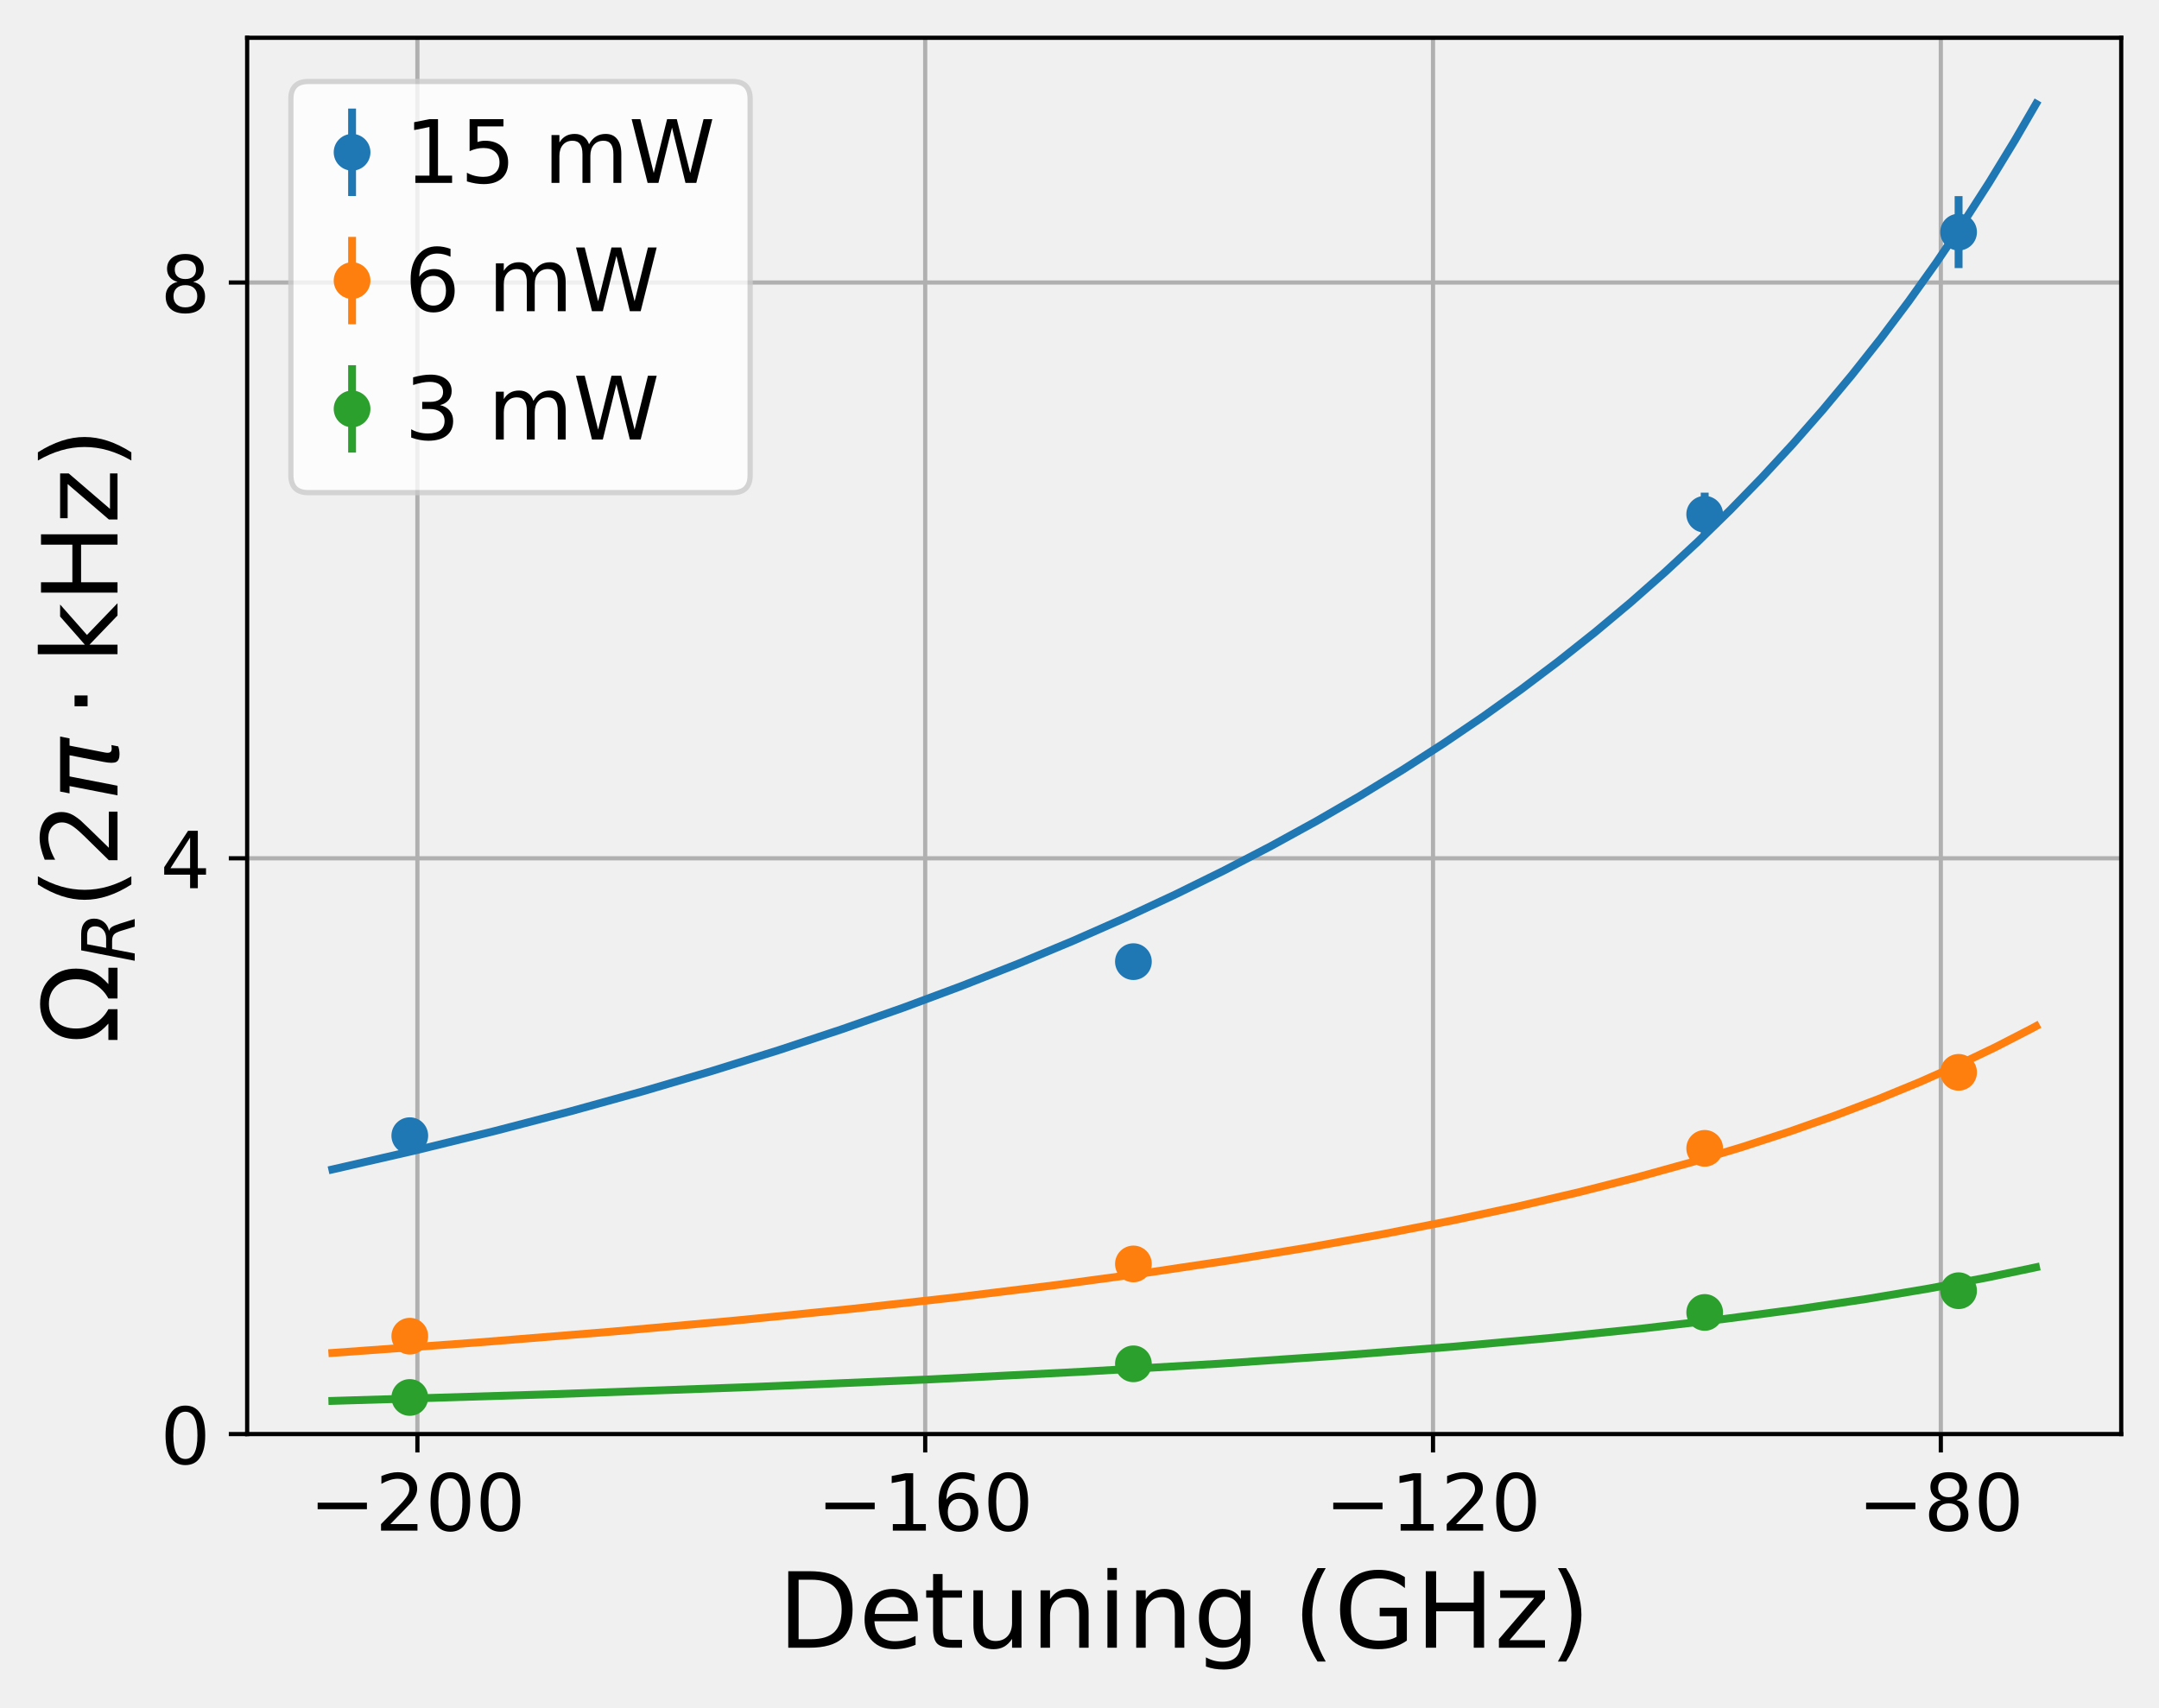
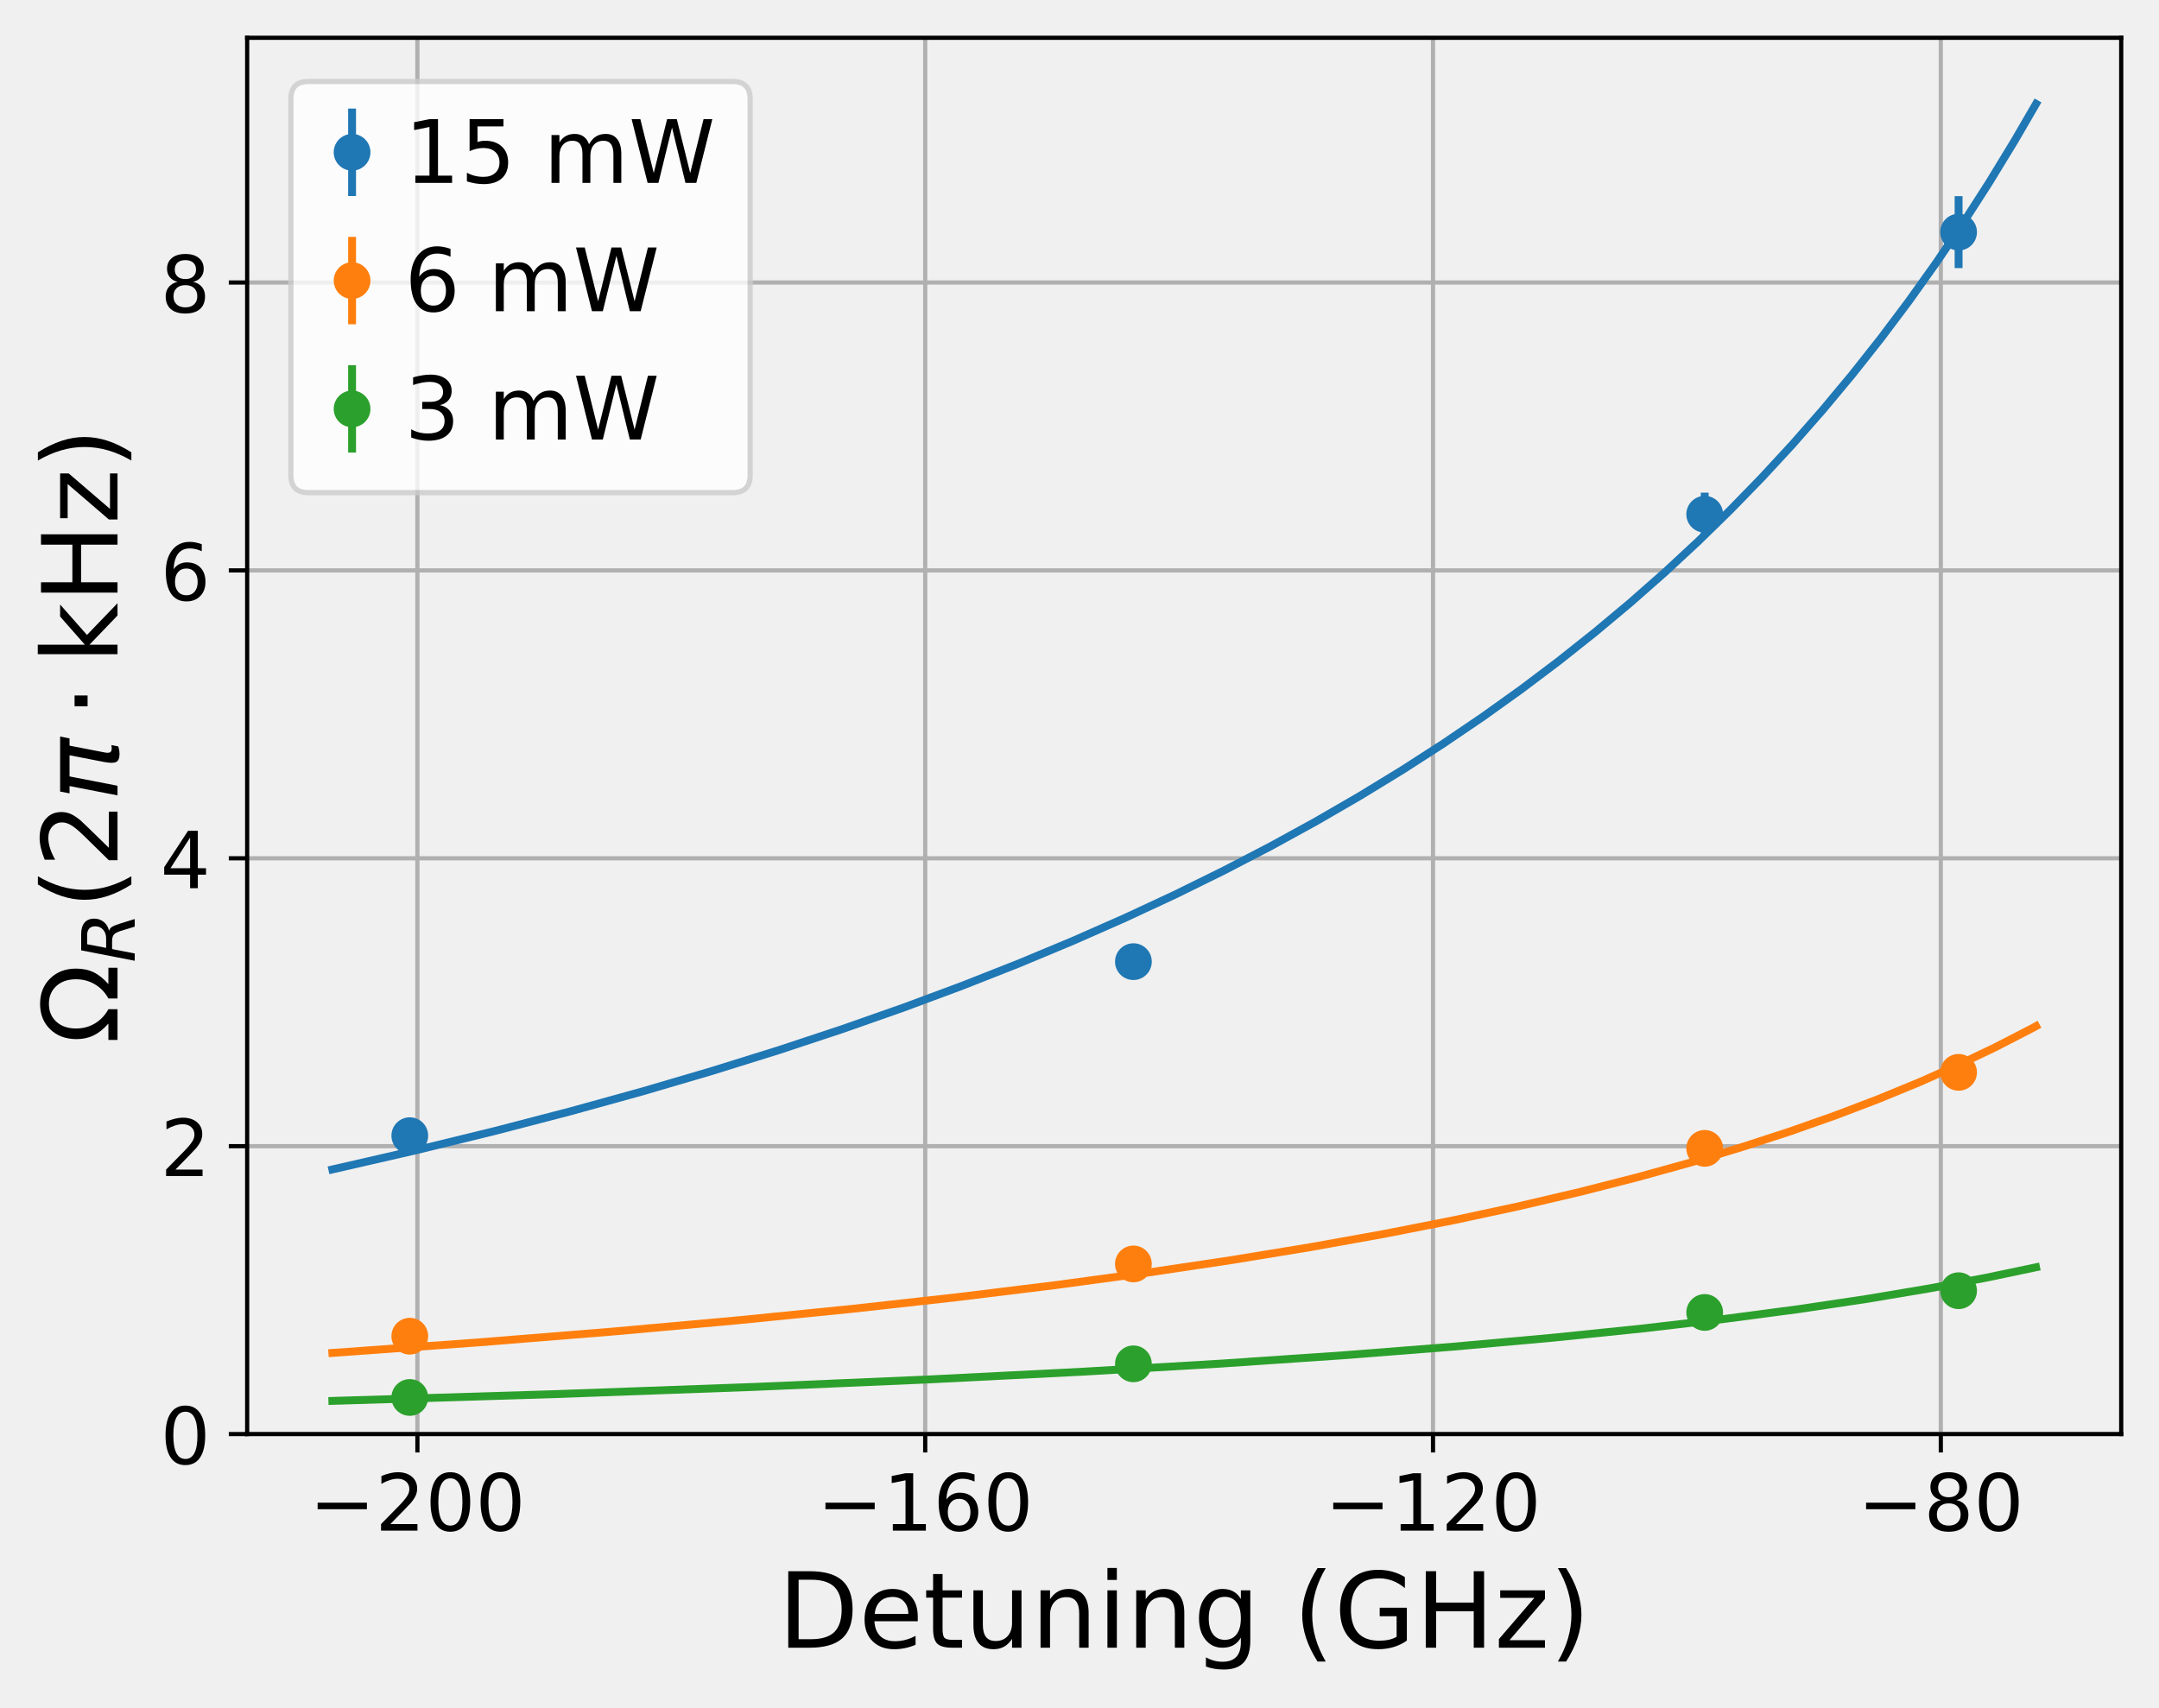
<svg xmlns="http://www.w3.org/2000/svg" xmlns:xlink="http://www.w3.org/1999/xlink" height="325.385pt" version="1.1" viewBox="0 0 411.42 325.385" width="411.42pt">
  <defs>
    <style type="text/css">*{stroke-linecap:butt;stroke-linejoin:round;}</style>
  </defs>
  <g id="figure_1">
    <g id="patch_1">
      <path d="M 0 325.385  L 411.42 325.385  L 411.42 0  L 0 0  z " style="fill:none;" />
    </g>
    <g id="axes_1">
      <g id="patch_2">
        <path d="M 47.1 273.312  L 404.22 273.312  L 404.22 7.2  L 47.1 7.2  z " style="fill:none;" />
      </g>
      <g id="matplotlib.axis_1">
        <g id="xtick_1">
          <g id="line2d_1">
            <path clip-path="url(#p3d3fa69e1e)" d="M 79.541 273.312  L 79.541 7.2  " style="fill:none;stroke:#b0b0b0;stroke-linecap:square;stroke-width:0.8;" />
          </g>
          <g id="line2d_2">
            <defs>
              <path d="M 0 0  L 0 3.5  " id="m005f0a59be" style="stroke:#000000;stroke-width:0.8;" />
            </defs>
            <g>
              <use style="stroke:#000000;stroke-width:0.8;" x="79.541" xlink:href="#m005f0a59be" y="273.312" />
            </g>
          </g>
          <g id="text_1">
            <g transform="translate(58.94087 291.7097)scale(0.15 -0.15)">
              <defs>
                <path d="M 10.594 35.5  L 73.188 35.5  L 73.188 27.203  L 10.594 27.203  z " id="DejaVuSans-8722" />
                <path d="M 19.188 8.297  L 53.609 8.297  L 53.609 0  L 7.328 0  L 7.328 8.297  Q 12.938 14.109 22.625 23.891  Q 32.328 33.688 34.812 36.531  Q 39.547 41.844 41.422 45.531  Q 43.312 49.219 43.312 52.781  Q 43.312 58.594 39.234 62.25  Q 35.156 65.922 28.609 65.922  Q 23.969 65.922 18.812 64.312  Q 13.672 62.703 7.812 59.422  L 7.812 69.391  Q 13.766 71.781 18.938 73  Q 24.125 74.219 28.422 74.219  Q 39.75 74.219 46.484 68.547  Q 53.219 62.891 53.219 53.422  Q 53.219 48.922 51.531 44.891  Q 49.859 40.875 45.406 35.406  Q 44.188 33.984 37.641 27.219  Q 31.109 20.453 19.188 8.297  z " id="DejaVuSans-50" />
                <path d="M 31.781 66.406  Q 24.172 66.406 20.328 58.906  Q 16.5 51.422 16.5 36.375  Q 16.5 21.391 20.328 13.891  Q 24.172 6.391 31.781 6.391  Q 39.453 6.391 43.281 13.891  Q 47.125 21.391 47.125 36.375  Q 47.125 51.422 43.281 58.906  Q 39.453 66.406 31.781 66.406  z M 31.781 74.219  Q 44.047 74.219 50.516 64.516  Q 56.984 54.828 56.984 36.375  Q 56.984 17.969 50.516 8.266  Q 44.047 -1.422 31.781 -1.422  Q 19.531 -1.422 13.062 8.266  Q 6.594 17.969 6.594 36.375  Q 6.594 54.828 13.062 64.516  Q 19.531 74.219 31.781 74.219  z " id="DejaVuSans-48" />
              </defs>
              <use xlink:href="#DejaVuSans-8722" />
              <use x="83.789" xlink:href="#DejaVuSans-50" />
              <use x="147.412" xlink:href="#DejaVuSans-48" />
              <use x="211.035" xlink:href="#DejaVuSans-48" />
            </g>
          </g>
        </g>
        <g id="xtick_2">
          <g id="line2d_3">
            <path clip-path="url(#p3d3fa69e1e)" d="M 176.309 273.312  L 176.309 7.2  " style="fill:none;stroke:#b0b0b0;stroke-linecap:square;stroke-width:0.8;" />
          </g>
          <g id="line2d_4">
            <g>
              <use style="stroke:#000000;stroke-width:0.8;" x="176.309" xlink:href="#m005f0a59be" y="273.312" />
            </g>
          </g>
          <g id="text_2">
            <g transform="translate(155.7082 291.7097)scale(0.15 -0.15)">
              <defs>
                <path d="M 12.406 8.297  L 28.516 8.297  L 28.516 63.922  L 10.984 60.406  L 10.984 69.391  L 28.422 72.906  L 38.281 72.906  L 38.281 8.297  L 54.391 8.297  L 54.391 0  L 12.406 0  z " id="DejaVuSans-49" />
                <path d="M 33.016 40.375  Q 26.375 40.375 22.484 35.828  Q 18.609 31.297 18.609 23.391  Q 18.609 15.531 22.484 10.953  Q 26.375 6.391 33.016 6.391  Q 39.656 6.391 43.531 10.953  Q 47.406 15.531 47.406 23.391  Q 47.406 31.297 43.531 35.828  Q 39.656 40.375 33.016 40.375  z M 52.594 71.297  L 52.594 62.312  Q 48.875 64.062 45.094 64.984  Q 41.312 65.922 37.594 65.922  Q 27.828 65.922 22.672 59.328  Q 17.531 52.734 16.797 39.406  Q 19.672 43.656 24.016 45.922  Q 28.375 48.188 33.594 48.188  Q 44.578 48.188 50.953 41.516  Q 57.328 34.859 57.328 23.391  Q 57.328 12.156 50.688 5.359  Q 44.047 -1.422 33.016 -1.422  Q 20.359 -1.422 13.672 8.266  Q 6.984 17.969 6.984 36.375  Q 6.984 53.656 15.188 63.938  Q 23.391 74.219 37.203 74.219  Q 40.922 74.219 44.703 73.484  Q 48.484 72.75 52.594 71.297  z " id="DejaVuSans-54" />
              </defs>
              <use xlink:href="#DejaVuSans-8722" />
              <use x="83.789" xlink:href="#DejaVuSans-49" />
              <use x="147.412" xlink:href="#DejaVuSans-54" />
              <use x="211.035" xlink:href="#DejaVuSans-48" />
            </g>
          </g>
        </g>
        <g id="xtick_3">
          <g id="line2d_5">
            <path clip-path="url(#p3d3fa69e1e)" d="M 273.076 273.312  L 273.076 7.2  " style="fill:none;stroke:#b0b0b0;stroke-linecap:square;stroke-width:0.8;" />
          </g>
          <g id="line2d_6">
            <g>
              <use style="stroke:#000000;stroke-width:0.8;" x="273.076" xlink:href="#m005f0a59be" y="273.312" />
            </g>
          </g>
          <g id="text_3">
            <g transform="translate(252.4756 291.7097)scale(0.15 -0.15)">
              <use xlink:href="#DejaVuSans-8722" />
              <use x="83.789" xlink:href="#DejaVuSans-49" />
              <use x="147.412" xlink:href="#DejaVuSans-50" />
              <use x="211.035" xlink:href="#DejaVuSans-48" />
            </g>
          </g>
        </g>
        <g id="xtick_4">
          <g id="line2d_7">
            <path clip-path="url(#p3d3fa69e1e)" d="M 369.843 273.312  L 369.843 7.2  " style="fill:none;stroke:#b0b0b0;stroke-linecap:square;stroke-width:0.8;" />
          </g>
          <g id="line2d_8">
            <g>
              <use style="stroke:#000000;stroke-width:0.8;" x="369.843" xlink:href="#m005f0a59be" y="273.312" />
            </g>
          </g>
          <g id="text_4">
            <g transform="translate(354.0149 291.7097)scale(0.15 -0.15)">
              <defs>
                <path d="M 31.781 34.625  Q 24.75 34.625 20.719 30.859  Q 16.703 27.094 16.703 20.516  Q 16.703 13.922 20.719 10.156  Q 24.75 6.391 31.781 6.391  Q 38.812 6.391 42.859 10.172  Q 46.922 13.969 46.922 20.516  Q 46.922 27.094 42.891 30.859  Q 38.875 34.625 31.781 34.625  z M 21.922 38.812  Q 15.578 40.375 12.031 44.719  Q 8.5 49.078 8.5 55.328  Q 8.5 64.062 14.719 69.141  Q 20.953 74.219 31.781 74.219  Q 42.672 74.219 48.875 69.141  Q 55.078 64.062 55.078 55.328  Q 55.078 49.078 51.531 44.719  Q 48 40.375 41.703 38.812  Q 48.828 37.156 52.797 32.312  Q 56.781 27.484 56.781 20.516  Q 56.781 9.906 50.312 4.234  Q 43.844 -1.422 31.781 -1.422  Q 19.734 -1.422 13.25 4.234  Q 6.781 9.906 6.781 20.516  Q 6.781 27.484 10.781 32.312  Q 14.797 37.156 21.922 38.812  z M 18.312 54.391  Q 18.312 48.734 21.844 45.562  Q 25.391 42.391 31.781 42.391  Q 38.141 42.391 41.719 45.562  Q 45.312 48.734 45.312 54.391  Q 45.312 60.062 41.719 63.234  Q 38.141 66.406 31.781 66.406  Q 25.391 66.406 21.844 63.234  Q 18.312 60.062 18.312 54.391  z " id="DejaVuSans-56" />
              </defs>
              <use xlink:href="#DejaVuSans-8722" />
              <use x="83.789" xlink:href="#DejaVuSans-56" />
              <use x="147.412" xlink:href="#DejaVuSans-48" />
            </g>
          </g>
        </g>
        <g id="text_5">
          <g transform="translate(148.2491 314.0261)scale(0.2 -0.2)">
            <defs>
              <path d="M 19.672 64.797  L 19.672 8.109  L 31.594 8.109  Q 46.688 8.109 53.688 14.938  Q 60.688 21.781 60.688 36.531  Q 60.688 51.172 53.688 57.984  Q 46.688 64.797 31.594 64.797  z M 9.812 72.906  L 30.078 72.906  Q 51.266 72.906 61.172 64.094  Q 71.094 55.281 71.094 36.531  Q 71.094 17.672 61.125 8.828  Q 51.172 0 30.078 0  L 9.812 0  z " id="DejaVuSans-68" />
              <path d="M 56.203 29.594  L 56.203 25.203  L 14.891 25.203  Q 15.484 15.922 20.484 11.062  Q 25.484 6.203 34.422 6.203  Q 39.594 6.203 44.453 7.469  Q 49.312 8.734 54.109 11.281  L 54.109 2.781  Q 49.266 0.734 44.188 -0.344  Q 39.109 -1.422 33.891 -1.422  Q 20.797 -1.422 13.156 6.188  Q 5.516 13.812 5.516 26.812  Q 5.516 40.234 12.766 48.109  Q 20.016 56 32.328 56  Q 43.359 56 49.781 48.891  Q 56.203 41.797 56.203 29.594  z M 47.219 32.234  Q 47.125 39.594 43.094 43.984  Q 39.062 48.391 32.422 48.391  Q 24.906 48.391 20.391 44.141  Q 15.875 39.891 15.188 32.172  z " id="DejaVuSans-101" />
              <path d="M 18.312 70.219  L 18.312 54.688  L 36.812 54.688  L 36.812 47.703  L 18.312 47.703  L 18.312 18.016  Q 18.312 11.328 20.141 9.422  Q 21.969 7.516 27.594 7.516  L 36.812 7.516  L 36.812 0  L 27.594 0  Q 17.188 0 13.234 3.875  Q 9.281 7.766 9.281 18.016  L 9.281 47.703  L 2.688 47.703  L 2.688 54.688  L 9.281 54.688  L 9.281 70.219  z " id="DejaVuSans-116" />
              <path d="M 8.5 21.578  L 8.5 54.688  L 17.484 54.688  L 17.484 21.922  Q 17.484 14.156 20.5 10.266  Q 23.531 6.391 29.594 6.391  Q 36.859 6.391 41.078 11.031  Q 45.312 15.672 45.312 23.688  L 45.312 54.688  L 54.297 54.688  L 54.297 0  L 45.312 0  L 45.312 8.406  Q 42.047 3.422 37.719 1  Q 33.406 -1.422 27.688 -1.422  Q 18.266 -1.422 13.375 4.438  Q 8.5 10.297 8.5 21.578  z M 31.109 56  z " id="DejaVuSans-117" />
              <path d="M 54.891 33.016  L 54.891 0  L 45.906 0  L 45.906 32.719  Q 45.906 40.484 42.875 44.328  Q 39.844 48.188 33.797 48.188  Q 26.516 48.188 22.312 43.547  Q 18.109 38.922 18.109 30.906  L 18.109 0  L 9.078 0  L 9.078 54.688  L 18.109 54.688  L 18.109 46.188  Q 21.344 51.125 25.703 53.562  Q 30.078 56 35.797 56  Q 45.219 56 50.047 50.172  Q 54.891 44.344 54.891 33.016  z " id="DejaVuSans-110" />
              <path d="M 9.422 54.688  L 18.406 54.688  L 18.406 0  L 9.422 0  z M 9.422 75.984  L 18.406 75.984  L 18.406 64.594  L 9.422 64.594  z " id="DejaVuSans-105" />
              <path d="M 45.406 27.984  Q 45.406 37.75 41.375 43.109  Q 37.359 48.484 30.078 48.484  Q 22.859 48.484 18.828 43.109  Q 14.797 37.75 14.797 27.984  Q 14.797 18.266 18.828 12.891  Q 22.859 7.516 30.078 7.516  Q 37.359 7.516 41.375 12.891  Q 45.406 18.266 45.406 27.984  z M 54.391 6.781  Q 54.391 -7.172 48.188 -13.984  Q 42 -20.797 29.203 -20.797  Q 24.469 -20.797 20.266 -20.094  Q 16.062 -19.391 12.109 -17.922  L 12.109 -9.188  Q 16.062 -11.328 19.922 -12.344  Q 23.781 -13.375 27.781 -13.375  Q 36.625 -13.375 41.016 -8.766  Q 45.406 -4.156 45.406 5.172  L 45.406 9.625  Q 42.625 4.781 38.281 2.391  Q 33.938 0 27.875 0  Q 17.828 0 11.672 7.656  Q 5.516 15.328 5.516 27.984  Q 5.516 40.672 11.672 48.328  Q 17.828 56 27.875 56  Q 33.938 56 38.281 53.609  Q 42.625 51.219 45.406 46.391  L 45.406 54.688  L 54.391 54.688  z " id="DejaVuSans-103" />
              <path id="DejaVuSans-32" />
              <path d="M 31 75.875  Q 24.469 64.656 21.281 53.656  Q 18.109 42.672 18.109 31.391  Q 18.109 20.125 21.312 9.062  Q 24.516 -2 31 -13.188  L 23.188 -13.188  Q 15.875 -1.703 12.234 9.375  Q 8.594 20.453 8.594 31.391  Q 8.594 42.281 12.203 53.312  Q 15.828 64.359 23.188 75.875  z " id="DejaVuSans-40" />
              <path d="M 59.516 10.406  L 59.516 29.984  L 43.406 29.984  L 43.406 38.094  L 69.281 38.094  L 69.281 6.781  Q 63.578 2.734 56.688 0.656  Q 49.812 -1.422 42 -1.422  Q 24.906 -1.422 15.25 8.562  Q 5.609 18.562 5.609 36.375  Q 5.609 54.25 15.25 64.234  Q 24.906 74.219 42 74.219  Q 49.125 74.219 55.547 72.453  Q 61.969 70.703 67.391 67.281  L 67.391 56.781  Q 61.922 61.422 55.766 63.766  Q 49.609 66.109 42.828 66.109  Q 29.438 66.109 22.719 58.641  Q 16.016 51.172 16.016 36.375  Q 16.016 21.625 22.719 14.156  Q 29.438 6.688 42.828 6.688  Q 48.047 6.688 52.141 7.594  Q 56.25 8.5 59.516 10.406  z " id="DejaVuSans-71" />
              <path d="M 9.812 72.906  L 19.672 72.906  L 19.672 43.016  L 55.516 43.016  L 55.516 72.906  L 65.375 72.906  L 65.375 0  L 55.516 0  L 55.516 34.719  L 19.672 34.719  L 19.672 0  L 9.812 0  z " id="DejaVuSans-72" />
              <path d="M 5.516 54.688  L 48.188 54.688  L 48.188 46.484  L 14.406 7.172  L 48.188 7.172  L 48.188 0  L 4.297 0  L 4.297 8.203  L 38.094 47.516  L 5.516 47.516  z " id="DejaVuSans-122" />
              <path d="M 8.016 75.875  L 15.828 75.875  Q 23.141 64.359 26.781 53.312  Q 30.422 42.281 30.422 31.391  Q 30.422 20.453 26.781 9.375  Q 23.141 -1.703 15.828 -13.188  L 8.016 -13.188  Q 14.5 -2 17.703 9.062  Q 20.906 20.125 20.906 31.391  Q 20.906 42.672 17.703 53.656  Q 14.5 64.656 8.016 75.875  z " id="DejaVuSans-41" />
            </defs>
            <use xlink:href="#DejaVuSans-68" />
            <use x="77.002" xlink:href="#DejaVuSans-101" />
            <use x="138.525" xlink:href="#DejaVuSans-116" />
            <use x="177.734" xlink:href="#DejaVuSans-117" />
            <use x="241.113" xlink:href="#DejaVuSans-110" />
            <use x="304.492" xlink:href="#DejaVuSans-105" />
            <use x="332.275" xlink:href="#DejaVuSans-110" />
            <use x="395.654" xlink:href="#DejaVuSans-103" />
            <use x="459.131" xlink:href="#DejaVuSans-32" />
            <use x="490.918" xlink:href="#DejaVuSans-40" />
            <use x="529.932" xlink:href="#DejaVuSans-71" />
            <use x="607.422" xlink:href="#DejaVuSans-72" />
            <use x="682.617" xlink:href="#DejaVuSans-122" />
            <use x="735.107" xlink:href="#DejaVuSans-41" />
          </g>
        </g>
      </g>
      <g id="matplotlib.axis_2">
        <g id="ytick_1">
          <g id="line2d_9">
            <path clip-path="url(#p3d3fa69e1e)" d="M 47.1 273.312  L 404.22 273.312  " style="fill:none;stroke:#b0b0b0;stroke-linecap:square;stroke-width:0.8;" />
          </g>
          <g id="line2d_10">
            <defs>
              <path d="M 0 0  L -3.5 0  " id="mc3ce260a5b" style="stroke:#000000;stroke-width:0.8;" />
            </defs>
            <g>
              <use style="stroke:#000000;stroke-width:0.8;" x="47.1" xlink:href="#mc3ce260a5b" y="273.312" />
            </g>
          </g>
          <g id="text_6">
            <g transform="translate(30.55625 279.0108)scale(0.15 -0.15)">
              <use xlink:href="#DejaVuSans-48" />
            </g>
          </g>
        </g>
        <g id="ytick_2">
          <g id="line2d_11">
+             <path clip-path="url(#p3d3fa69e1e)" d="M 47.1 218.444  L 404.22 218.444  " style="fill:none;stroke:#b0b0b0;stroke-linecap:square;stroke-width:0.8;" />
+           </g>
+           <g id="line2d_12">
+             <g>
+               <use style="stroke:#000000;stroke-width:0.8;" x="47.1" xlink:href="#mc3ce260a5b" y="218.444" />
+             </g>
+           </g>
+           <g id="text_7">
+             <g transform="translate(30.55625 224.1424)scale(0.15 -0.15)">
+               <use xlink:href="#DejaVuSans-50" />
+             </g>
+           </g>
+         </g>
+         <g id="ytick_3">
+           <g id="line2d_13">
            <path clip-path="url(#p3d3fa69e1e)" d="M 47.1 163.575  L 404.22 163.575  " style="fill:none;stroke:#b0b0b0;stroke-linecap:square;stroke-width:0.8;" />
          </g>
-           <g id="line2d_12">
+           <g id="line2d_14">
            <g>
              <use style="stroke:#000000;stroke-width:0.8;" x="47.1" xlink:href="#mc3ce260a5b" y="163.575" />
            </g>
          </g>
-           <g id="text_7">
+           <g id="text_8">
            <g transform="translate(30.55625 169.2739)scale(0.15 -0.15)">
              <defs>
                <path d="M 37.797 64.312  L 12.891 25.391  L 37.797 25.391  z M 35.203 72.906  L 47.609 72.906  L 47.609 25.391  L 58.016 25.391  L 58.016 17.188  L 47.609 17.188  L 47.609 0  L 37.797 0  L 37.797 17.188  L 4.891 17.188  L 4.891 26.703  z " id="DejaVuSans-52" />
              </defs>
              <use xlink:href="#DejaVuSans-52" />
            </g>
          </g>
        </g>
-         <g id="ytick_3">
-           <g id="line2d_13">
+         <g id="ytick_4">
+           <g id="line2d_15">
+             <path clip-path="url(#p3d3fa69e1e)" d="M 47.1 108.707  L 404.22 108.707  " style="fill:none;stroke:#b0b0b0;stroke-linecap:square;stroke-width:0.8;" />
+           </g>
+           <g id="line2d_16">
+             <g>
+               <use style="stroke:#000000;stroke-width:0.8;" x="47.1" xlink:href="#mc3ce260a5b" y="108.707" />
+             </g>
+           </g>
+           <g id="text_9">
+             <g transform="translate(30.55625 114.4055)scale(0.15 -0.15)">
+               <use xlink:href="#DejaVuSans-54" />
+             </g>
+           </g>
+         </g>
+         <g id="ytick_5">
+           <g id="line2d_17">
            <path clip-path="url(#p3d3fa69e1e)" d="M 47.1 53.838  L 404.22 53.838  " style="fill:none;stroke:#b0b0b0;stroke-linecap:square;stroke-width:0.8;" />
          </g>
-           <g id="line2d_14">
+           <g id="line2d_18">
            <g>
              <use style="stroke:#000000;stroke-width:0.8;" x="47.1" xlink:href="#mc3ce260a5b" y="53.838" />
            </g>
          </g>
-           <g id="text_8">
+           <g id="text_10">
            <g transform="translate(30.55625 59.53701)scale(0.15 -0.15)">
              <use xlink:href="#DejaVuSans-56" />
            </g>
          </g>
        </g>
-         <g id="text_9">
+         <g id="text_11">
          <g transform="translate(22.39688 198.956)rotate(-90)scale(0.2 -0.2)">
            <defs>
              <path d="M 72.609 8.688  L 72.609 0  L 43.312 0  L 43.312 8.688  Q 51.953 13.422 56.781 21.531  Q 61.625 29.641 61.625 39.5  Q 61.625 51.219 55.172 58.297  Q 48.734 65.375 38.188 65.375  Q 27.641 65.375 21.172 58.266  Q 14.703 51.172 14.703 39.5  Q 14.703 29.641 19.531 21.531  Q 24.422 13.422 33.109 8.688  L 33.109 0  L 3.812 0  L 3.812 8.688  L 19.391 8.688  Q 11.672 15.484 8.109 22.75  Q 4.594 30.031 4.594 39.016  Q 4.594 54.547 13.969 64.156  Q 23.297 73.781 38.188 73.781  Q 52.984 73.781 62.406 64.156  Q 71.781 54.594 71.781 39.5  Q 71.781 30.031 68.312 22.797  Q 64.844 15.578 56.984 8.688  z " id="DejaVuSans-937" />
              <path d="M 25.203 64.797  L 20.219 38.922  L 32.906 38.922  Q 40.375 38.922 44.984 43.047  Q 49.609 47.172 49.609 53.812  Q 49.609 59.125 46.5 61.953  Q 43.406 64.797 37.594 64.797  z M 43.312 35.016  Q 46.438 34.281 48.516 31.391  Q 50.594 28.516 53.328 19.922  L 59.516 0  L 49.125 0  L 43.406 18.703  Q 41.219 25.922 38.328 28.359  Q 35.453 30.812 29.5 30.812  L 18.609 30.812  L 12.594 0  L 2.688 0  L 16.891 72.906  L 39.109 72.906  Q 49.219 72.906 54.609 68.328  Q 60.016 63.766 60.016 55.172  Q 60.016 47.562 55.422 41.984  Q 50.828 36.422 43.312 35.016  z " id="DejaVuSans-Oblique-82" />
              <path d="M 9.125 54.688  L 61.531 54.688  L 59.766 45.703  L 52.875 45.703  L 46.344 12.109  Q 45.656 8.594 46.578 7.031  Q 47.469 5.516 50.141 5.516  Q 50.875 5.516 51.953 5.672  Q 53.078 5.766 53.422 5.812  L 52.156 -0.688  Q 50.344 -1.312 48.484 -1.609  Q 46.578 -1.906 44.781 -1.906  Q 38.922 -1.906 37.312 1.266  Q 35.688 4.5 37.359 13.094  L 43.703 45.703  L 23.531 45.703  L 14.656 0  L 5.469 0  L 14.359 45.703  L 7.375 45.703  z " id="DejaVuSans-Oblique-960" />
              <path d="M 10.688 40.922  L 21 40.922  L 21 28.516  L 10.688 28.516  z " id="DejaVuSans-8901" />
              <path d="M 9.078 75.984  L 18.109 75.984  L 18.109 31.109  L 44.922 54.688  L 56.391 54.688  L 27.391 29.109  L 57.625 0  L 45.906 0  L 18.109 26.703  L 18.109 0  L 9.078 0  z " id="DejaVuSans-107" />
            </defs>
            <use transform="translate(0 0.015625)" xlink:href="#DejaVuSans-937" />
            <use transform="translate(77.37305 -16.39062)scale(0.7)" xlink:href="#DejaVuSans-Oblique-82" />
            <use transform="translate(128.7451 0.015625)" xlink:href="#DejaVuSans-40" />
            <use transform="translate(167.7588 0.015625)" xlink:href="#DejaVuSans-50" />
            <use transform="translate(231.3818 0.015625)" xlink:href="#DejaVuSans-Oblique-960" />
            <use transform="translate(311.0693 0.015625)" xlink:href="#DejaVuSans-8901" />
            <use transform="translate(362.3389 0.015625)" xlink:href="#DejaVuSans-107" />
            <use transform="translate(420.249 0.015625)" xlink:href="#DejaVuSans-72" />
            <use transform="translate(495.4443 0.015625)" xlink:href="#DejaVuSans-122" />
            <use transform="translate(547.9346 0.015625)" xlink:href="#DejaVuSans-41" />
          </g>
        </g>
      </g>
      <g id="LineCollection_1">
        <path clip-path="url(#p3d3fa69e1e)" d="M 215.983 184.425  L 215.983 182.121  " style="fill:none;stroke:#1f77b4;stroke-width:1.5;" />
        <path clip-path="url(#p3d3fa69e1e)" d="M 78.09 217.84  L 78.09 215.042  " style="fill:none;stroke:#1f77b4;stroke-width:1.5;" />
        <path clip-path="url(#p3d3fa69e1e)" d="M 324.847 102.122  L 324.847 93.892  " style="fill:none;stroke:#1f77b4;stroke-width:1.5;" />
        <path clip-path="url(#p3d3fa69e1e)" d="M 373.23 51.095  L 373.23 37.378  " style="fill:none;stroke:#1f77b4;stroke-width:1.5;" />
      </g>
      <g id="LineCollection_2">
        <path clip-path="url(#p3d3fa69e1e)" d="M 215.983 241.79  L 215.983 239.979  " style="fill:none;stroke:#ff7f0e;stroke-width:1.5;" />
        <path clip-path="url(#p3d3fa69e1e)" d="M 78.09 255.26  L 78.09 254.053  " style="fill:none;stroke:#ff7f0e;stroke-width:1.5;" />
        <path clip-path="url(#p3d3fa69e1e)" d="M 324.847 220.035  L 324.847 217.675  " style="fill:none;stroke:#ff7f0e;stroke-width:1.5;" />
        <path clip-path="url(#p3d3fa69e1e)" d="M 373.23 205.357  L 373.23 203.382  " style="fill:none;stroke:#ff7f0e;stroke-width:1.5;" />
      </g>
      <g id="LineCollection_3">
        <path clip-path="url(#p3d3fa69e1e)" d="M 215.983 260.336  L 215.983 259.513  " style="fill:none;stroke:#2ca02c;stroke-width:1.5;" />
        <path clip-path="url(#p3d3fa69e1e)" d="M 78.09 266.544  L 78.09 266.121  " style="fill:none;stroke:#2ca02c;stroke-width:1.5;" />
        <path clip-path="url(#p3d3fa69e1e)" d="M 324.847 251.282  L 324.847 248.978  " style="fill:none;stroke:#2ca02c;stroke-width:1.5;" />
        <path clip-path="url(#p3d3fa69e1e)" d="M 373.23 246.783  L 373.23 245.192  " style="fill:none;stroke:#2ca02c;stroke-width:1.5;" />
      </g>
-       <g id="line2d_15">
+       <g id="line2d_19">
        <path clip-path="url(#p3d3fa69e1e)" d="M 63.333 222.878  L 79.145 219.252  L 94.243 215.563  L 108.659 211.813  L 122.458 207.996  L 135.673 204.112  L 148.336 200.16  L 160.479 196.138  L 172.135 192.045  L 183.337 187.877  L 194.084 183.643  L 204.442 179.324  L 214.41 174.928  L 224.02 170.448  L 233.274 165.89  L 242.203 161.246  L 250.839 156.504  L 259.184 151.669  L 267.236 146.748  L 275.029 141.728  L 282.594 136.59  L 289.932 131.339  L 297.042 125.977  L 303.958 120.484  L 310.679 114.862  L 317.206 109.113  L 323.569 103.209  L 329.738 97.184  L 335.745 91.008  L 341.622 84.647  L 347.336 78.134  L 352.921 71.434  L 358.376 64.542  L 363.701 57.458  L 368.928 50.132  L 374.026 42.605  L 379.026 34.826  L 383.929 26.784  L 387.987 19.794  L 387.987 19.794  " style="fill:none;stroke:#1f77b4;stroke-linecap:square;stroke-width:1.5;" />
      </g>
-       <g id="line2d_16">
+       <g id="line2d_20">
        <path clip-path="url(#p3d3fa69e1e)" d="M 63.333 257.846  L 91.223 255.835  L 116.841 253.767  L 140.446 251.643  L 162.232 249.462  L 182.395 247.223  L 201.097 244.925  L 218.468 242.571  L 234.638 240.157  L 249.736 237.682  L 263.827 235.149  L 277.009 232.556  L 289.38 229.899  L 301.004 227.176  L 311.913 224.395  L 322.206 221.544  L 331.914 218.626  L 341.07 215.643  L 349.739 212.588  L 357.954 209.458  L 365.746 206.253  L 373.149 202.969  L 380.195 199.602  L 386.916 196.143  L 387.987 195.568  L 387.987 195.568  " style="fill:none;stroke:#ff7f0e;stroke-linecap:square;stroke-width:1.5;" />
      </g>
-       <g id="line2d_17">
+       <g id="line2d_21">
        <path clip-path="url(#p3d3fa69e1e)" d="M 63.333 266.987  L 106.191 265.682  L 143.79 264.319  L 176.941 262.9  L 206.325 261.423  L 232.495 259.89  L 255.905 258.299  L 276.912 256.653  L 295.874 254.948  L 313.017 253.187  L 328.602 251.366  L 342.791 249.488  L 355.746 247.553  L 367.629 245.556  L 378.539 243.501  L 387.987 241.519  L 387.987 241.519  " style="fill:none;stroke:#2ca02c;stroke-linecap:square;stroke-width:1.5;" />
      </g>
-       <g id="line2d_18">
+       <g id="line2d_22">
        <defs>
          <path d="M 0 3  C 0.796 3 1.559 2.684 2.121 2.121  C 2.684 1.559 3 0.796 3 0  C 3 -0.796 2.684 -1.559 2.121 -2.121  C 1.559 -2.684 0.796 -3 0 -3  C -0.796 -3 -1.559 -2.684 -2.121 -2.121  C -2.684 -1.559 -3 -0.796 -3 0  C -3 0.796 -2.684 1.559 -2.121 2.121  C -1.559 2.684 -0.796 3 0 3  z " id="mcb2457e3ba" style="stroke:#1f77b4;" />
        </defs>
        <g clip-path="url(#p3d3fa69e1e)">
          <use style="fill:#1f77b4;stroke:#1f77b4;" x="215.983" xlink:href="#mcb2457e3ba" y="183.273" />
          <use style="fill:#1f77b4;stroke:#1f77b4;" x="78.09" xlink:href="#mcb2457e3ba" y="216.441" />
          <use style="fill:#1f77b4;stroke:#1f77b4;" x="324.847" xlink:href="#mcb2457e3ba" y="98.007" />
          <use style="fill:#1f77b4;stroke:#1f77b4;" x="373.23" xlink:href="#mcb2457e3ba" y="44.236" />
        </g>
      </g>
-       <g id="line2d_19">
+       <g id="line2d_23">
        <defs>
          <path d="M 0 3  C 0.796 3 1.559 2.684 2.121 2.121  C 2.684 1.559 3 0.796 3 0  C 3 -0.796 2.684 -1.559 2.121 -2.121  C 1.559 -2.684 0.796 -3 0 -3  C -0.796 -3 -1.559 -2.684 -2.121 -2.121  C -2.684 -1.559 -3 -0.796 -3 0  C -3 0.796 -2.684 1.559 -2.121 2.121  C -1.559 2.684 -0.796 3 0 3  z " id="mbbb2a9d153" style="stroke:#ff7f0e;" />
        </defs>
        <g clip-path="url(#p3d3fa69e1e)">
          <use style="fill:#ff7f0e;stroke:#ff7f0e;" x="215.983" xlink:href="#mbbb2a9d153" y="240.885" />
          <use style="fill:#ff7f0e;stroke:#ff7f0e;" x="78.09" xlink:href="#mbbb2a9d153" y="254.657" />
          <use style="fill:#ff7f0e;stroke:#ff7f0e;" x="324.847" xlink:href="#mbbb2a9d153" y="218.855" />
          <use style="fill:#ff7f0e;stroke:#ff7f0e;" x="373.23" xlink:href="#mbbb2a9d153" y="204.37" />
        </g>
      </g>
-       <g id="line2d_20">
+       <g id="line2d_24">
        <defs>
          <path d="M 0 3  C 0.796 3 1.559 2.684 2.121 2.121  C 2.684 1.559 3 0.796 3 0  C 3 -0.796 2.684 -1.559 2.121 -2.121  C 1.559 -2.684 0.796 -3 0 -3  C -0.796 -3 -1.559 -2.684 -2.121 -2.121  C -2.684 -1.559 -3 -0.796 -3 0  C -3 0.796 -2.684 1.559 -2.121 2.121  C -1.559 2.684 -0.796 3 0 3  z " id="mbab2358add" style="stroke:#2ca02c;" />
        </defs>
        <g clip-path="url(#p3d3fa69e1e)">
          <use style="fill:#2ca02c;stroke:#2ca02c;" x="215.983" xlink:href="#mbab2358add" y="259.924" />
          <use style="fill:#2ca02c;stroke:#2ca02c;" x="78.09" xlink:href="#mbab2358add" y="266.333" />
          <use style="fill:#2ca02c;stroke:#2ca02c;" x="324.847" xlink:href="#mbab2358add" y="250.13" />
          <use style="fill:#2ca02c;stroke:#2ca02c;" x="373.23" xlink:href="#mbab2358add" y="245.988" />
        </g>
      </g>
      <g id="patch_3">
        <path d="M 47.1 273.312  L 47.1 7.2  " style="fill:none;stroke:#000000;stroke-linecap:square;stroke-linejoin:miter;stroke-width:0.8;" />
      </g>
      <g id="patch_4">
        <path d="M 404.22 273.312  L 404.22 7.2  " style="fill:none;stroke:#000000;stroke-linecap:square;stroke-linejoin:miter;stroke-width:0.8;" />
      </g>
      <g id="patch_5">
        <path d="M 47.1 273.312  L 404.22 273.312  " style="fill:none;stroke:#000000;stroke-linecap:square;stroke-linejoin:miter;stroke-width:0.8;" />
      </g>
      <g id="patch_6">
        <path d="M 47.1 7.2  L 404.22 7.2  " style="fill:none;stroke:#000000;stroke-linecap:square;stroke-linejoin:miter;stroke-width:0.8;" />
      </g>
      <g id="legend_1">
        <g id="patch_7">
          <path d="M 58.762 93.889  L 139.615 93.889  Q 142.947 93.889 142.947 90.557  L 142.947 18.862  Q 142.947 15.53 139.615 15.53  L 58.762 15.53  Q 55.43 15.53 55.43 18.862  L 55.43 90.557  Q 55.43 93.889 58.762 93.889  z " style="fill:#ffffff;opacity:0.8;stroke:#cccccc;stroke-linejoin:miter;" />
        </g>
        <g id="LineCollection_4">
          <path d="M 67.092 37.352  L 67.092 20.692  " style="fill:none;stroke:#1f77b4;stroke-width:1.5;" />
        </g>
-         <g id="line2d_21" />
-         <g id="line2d_22">
+         <g id="line2d_25" />
+         <g id="line2d_26">
          <g>
            <use style="fill:#1f77b4;stroke:#1f77b4;" x="67.092" xlink:href="#mcb2457e3ba" y="29.022" />
          </g>
        </g>
-         <g id="text_10">
+         <g id="text_12">
          <g transform="translate(77.088 34.853)scale(0.1666 -0.1666)">
            <defs>
              <path d="M 10.797 72.906  L 49.516 72.906  L 49.516 64.594  L 19.828 64.594  L 19.828 46.734  Q 21.969 47.469 24.109 47.828  Q 26.266 48.188 28.422 48.188  Q 40.625 48.188 47.75 41.5  Q 54.891 34.812 54.891 23.391  Q 54.891 11.625 47.562 5.094  Q 40.234 -1.422 26.906 -1.422  Q 22.312 -1.422 17.547 -0.641  Q 12.797 0.141 7.719 1.703  L 7.719 11.625  Q 12.109 9.234 16.797 8.062  Q 21.484 6.891 26.703 6.891  Q 35.156 6.891 40.078 11.328  Q 45.016 15.766 45.016 23.391  Q 45.016 31 40.078 35.438  Q 35.156 39.891 26.703 39.891  Q 22.75 39.891 18.812 39.016  Q 14.891 38.141 10.797 36.281  z " id="DejaVuSans-53" />
              <path d="M 52 44.188  Q 55.375 50.25 60.062 53.125  Q 64.75 56 71.094 56  Q 79.641 56 84.281 50.016  Q 88.922 44.047 88.922 33.016  L 88.922 0  L 79.891 0  L 79.891 32.719  Q 79.891 40.578 77.094 44.375  Q 74.312 48.188 68.609 48.188  Q 61.625 48.188 57.562 43.547  Q 53.516 38.922 53.516 30.906  L 53.516 0  L 44.484 0  L 44.484 32.719  Q 44.484 40.625 41.703 44.406  Q 38.922 48.188 33.109 48.188  Q 26.219 48.188 22.156 43.531  Q 18.109 38.875 18.109 30.906  L 18.109 0  L 9.078 0  L 9.078 54.688  L 18.109 54.688  L 18.109 46.188  Q 21.188 51.219 25.484 53.609  Q 29.781 56 35.688 56  Q 41.656 56 45.828 52.969  Q 50 49.953 52 44.188  z " id="DejaVuSans-109" />
              <path d="M 3.328 72.906  L 13.281 72.906  L 28.609 11.281  L 43.891 72.906  L 54.984 72.906  L 70.312 11.281  L 85.594 72.906  L 95.609 72.906  L 77.297 0  L 64.891 0  L 49.516 63.281  L 33.984 0  L 21.578 0  z " id="DejaVuSans-87" />
            </defs>
            <use xlink:href="#DejaVuSans-49" />
            <use x="63.623" xlink:href="#DejaVuSans-53" />
            <use x="127.246" xlink:href="#DejaVuSans-32" />
            <use x="159.033" xlink:href="#DejaVuSans-109" />
            <use x="256.445" xlink:href="#DejaVuSans-87" />
          </g>
        </g>
        <g id="LineCollection_5">
          <path d="M 67.092 61.806  L 67.092 45.146  " style="fill:none;stroke:#ff7f0e;stroke-width:1.5;" />
        </g>
-         <g id="line2d_23" />
-         <g id="line2d_24">
+         <g id="line2d_27" />
+         <g id="line2d_28">
          <g>
            <use style="fill:#ff7f0e;stroke:#ff7f0e;" x="67.092" xlink:href="#mbbb2a9d153" y="53.476" />
          </g>
        </g>
-         <g id="text_11">
+         <g id="text_13">
          <g transform="translate(77.088 59.30675)scale(0.1666 -0.1666)">
            <use xlink:href="#DejaVuSans-54" />
            <use x="63.623" xlink:href="#DejaVuSans-32" />
            <use x="95.41" xlink:href="#DejaVuSans-109" />
            <use x="192.822" xlink:href="#DejaVuSans-87" />
          </g>
        </g>
        <g id="LineCollection_6">
          <path d="M 67.092 86.26  L 67.092 69.6  " style="fill:none;stroke:#2ca02c;stroke-width:1.5;" />
        </g>
-         <g id="line2d_25" />
-         <g id="line2d_26">
+         <g id="line2d_29" />
+         <g id="line2d_30">
          <g>
            <use style="fill:#2ca02c;stroke:#2ca02c;" x="67.092" xlink:href="#mbab2358add" y="77.93" />
          </g>
        </g>
-         <g id="text_12">
+         <g id="text_14">
          <g transform="translate(77.088 83.76051)scale(0.1666 -0.1666)">
            <defs>
              <path d="M 40.578 39.312  Q 47.656 37.797 51.625 33  Q 55.609 28.219 55.609 21.188  Q 55.609 10.406 48.188 4.484  Q 40.766 -1.422 27.094 -1.422  Q 22.516 -1.422 17.656 -0.516  Q 12.797 0.391 7.625 2.203  L 7.625 11.719  Q 11.719 9.328 16.594 8.109  Q 21.484 6.891 26.812 6.891  Q 36.078 6.891 40.938 10.547  Q 45.797 14.203 45.797 21.188  Q 45.797 27.641 41.281 31.266  Q 36.766 34.906 28.719 34.906  L 20.219 34.906  L 20.219 43.016  L 29.109 43.016  Q 36.375 43.016 40.234 45.922  Q 44.094 48.828 44.094 54.297  Q 44.094 59.906 40.109 62.906  Q 36.141 65.922 28.719 65.922  Q 24.656 65.922 20.016 65.031  Q 15.375 64.156 9.812 62.312  L 9.812 71.094  Q 15.438 72.656 20.344 73.438  Q 25.25 74.219 29.594 74.219  Q 40.828 74.219 47.359 69.109  Q 53.906 64.016 53.906 55.328  Q 53.906 49.266 50.438 45.094  Q 46.969 40.922 40.578 39.312  z " id="DejaVuSans-51" />
            </defs>
            <use xlink:href="#DejaVuSans-51" />
            <use x="63.623" xlink:href="#DejaVuSans-32" />
            <use x="95.41" xlink:href="#DejaVuSans-109" />
            <use x="192.822" xlink:href="#DejaVuSans-87" />
          </g>
        </g>
      </g>
    </g>
  </g>
  <defs>
    <clipPath id="p3d3fa69e1e">
      <rect height="266.112" width="357.12" x="47.1" y="7.2" />
    </clipPath>
  </defs>
</svg>
